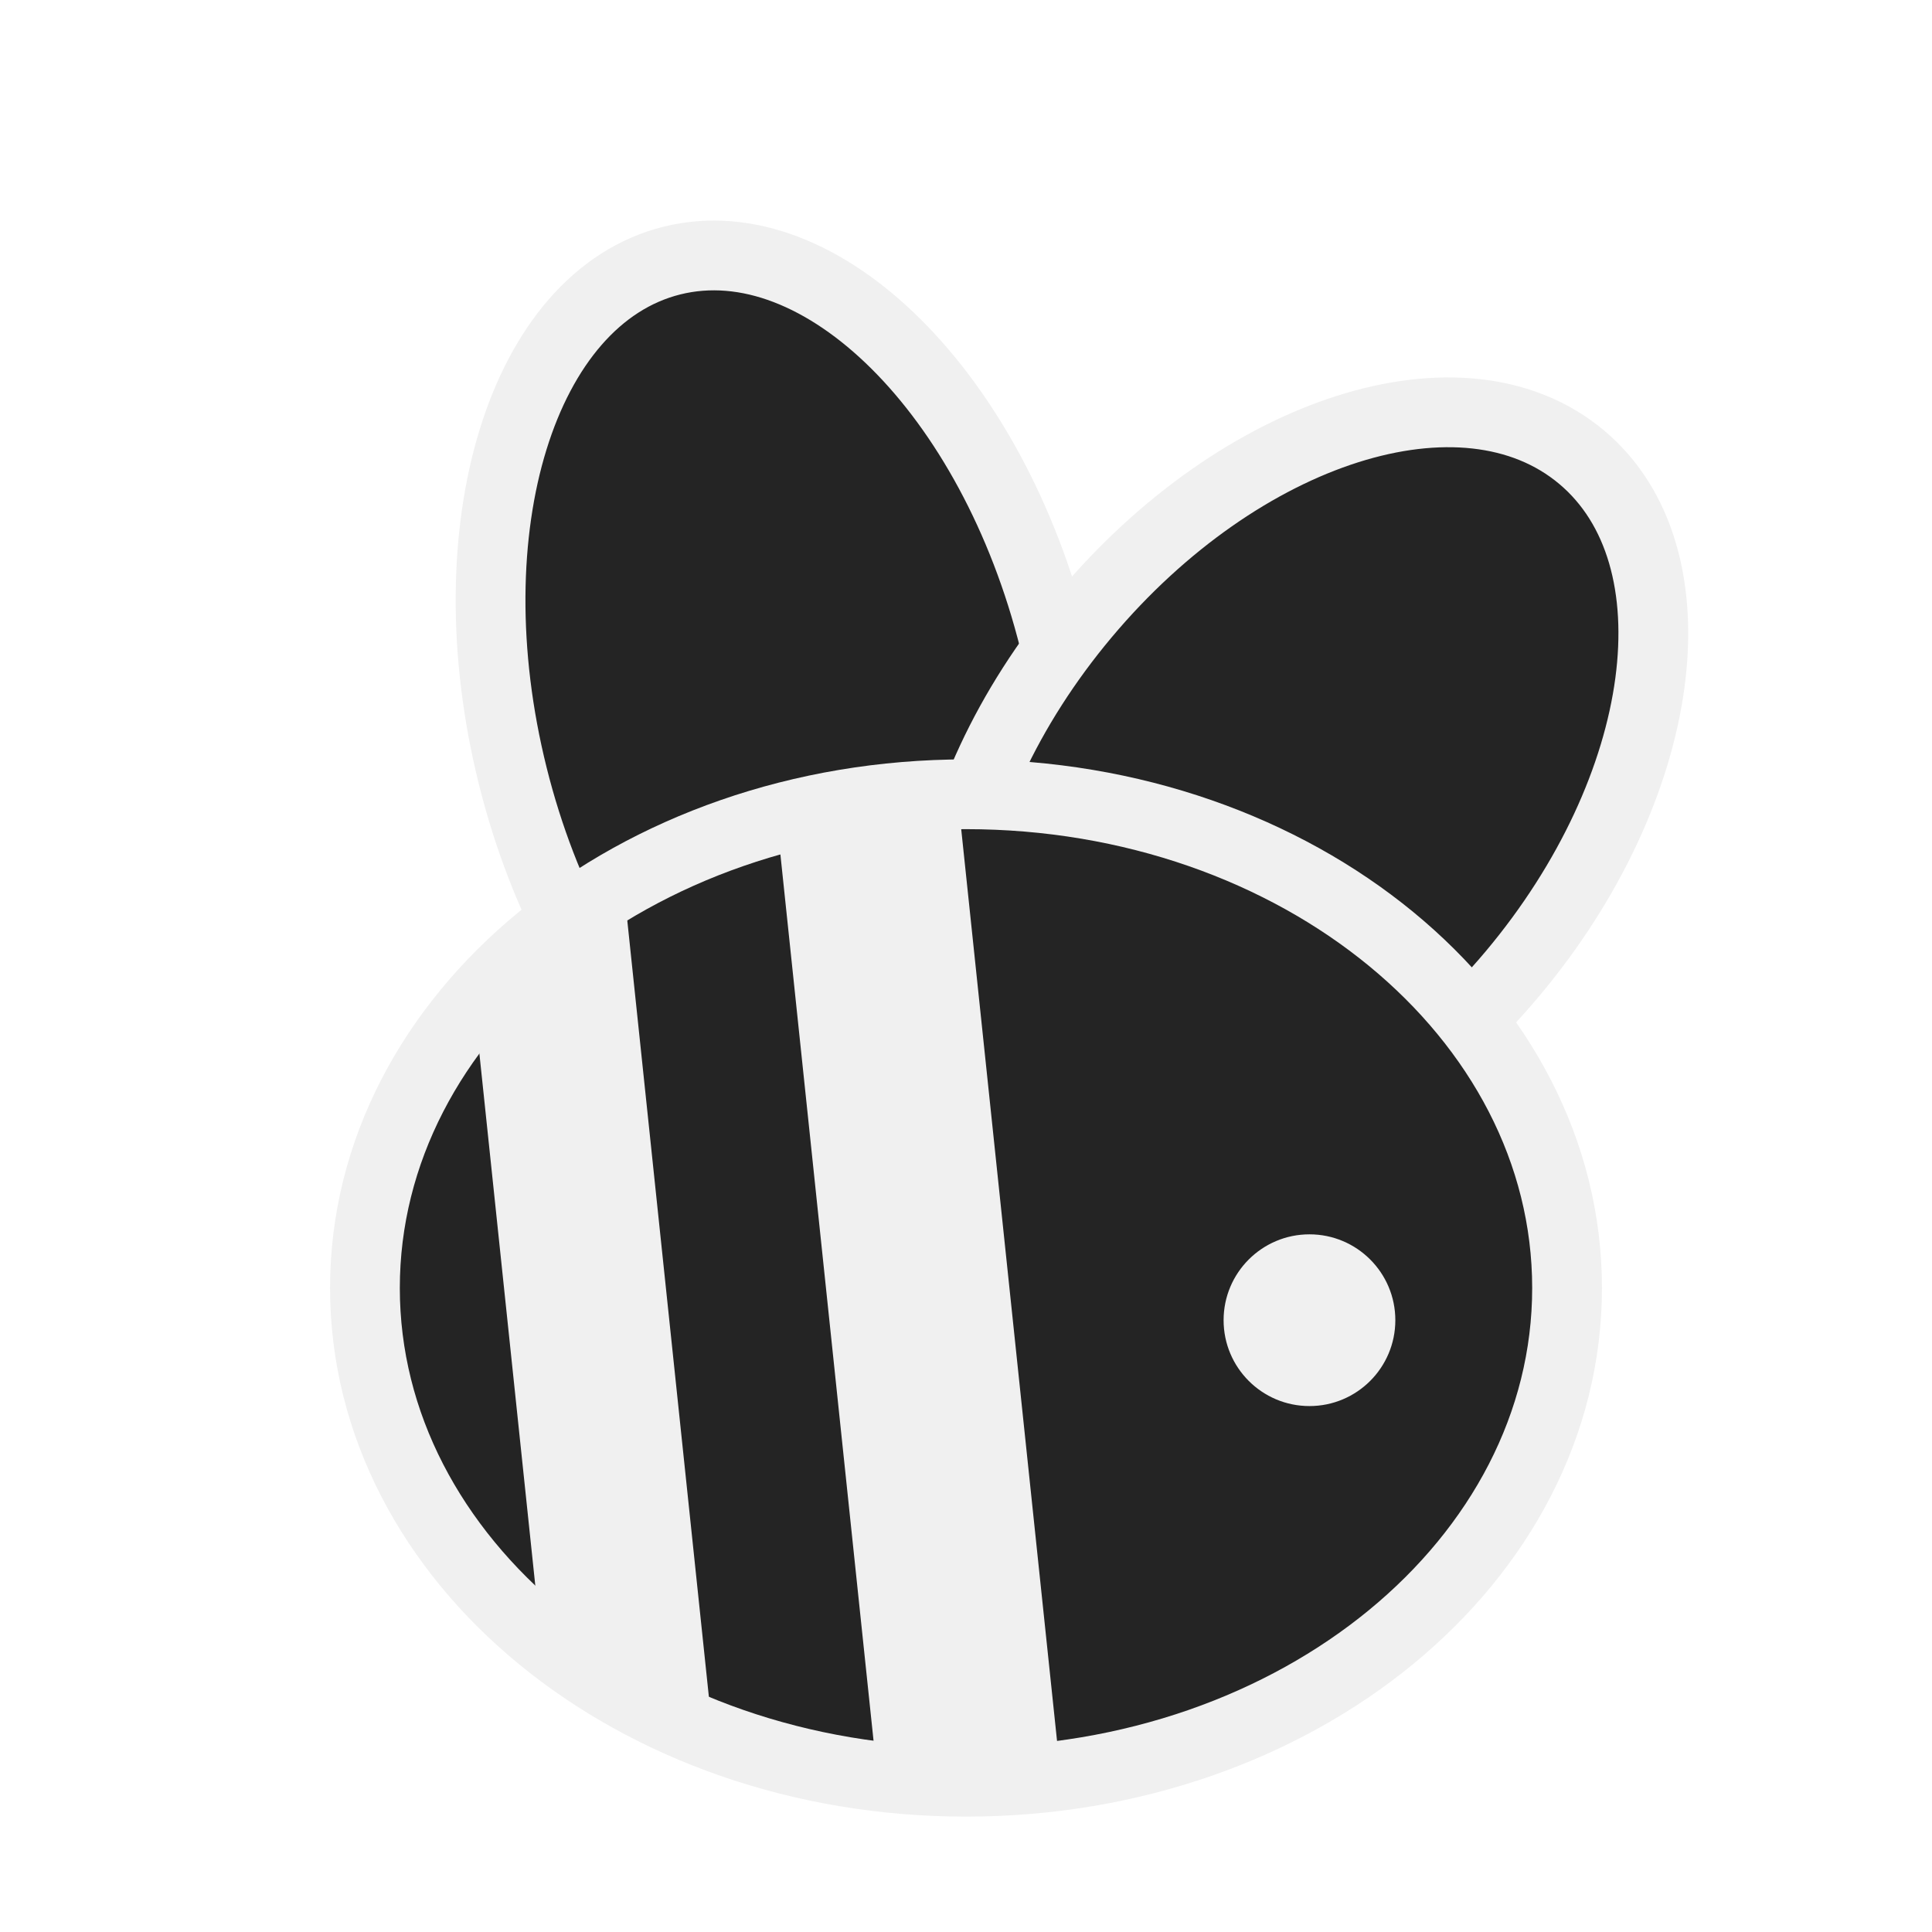
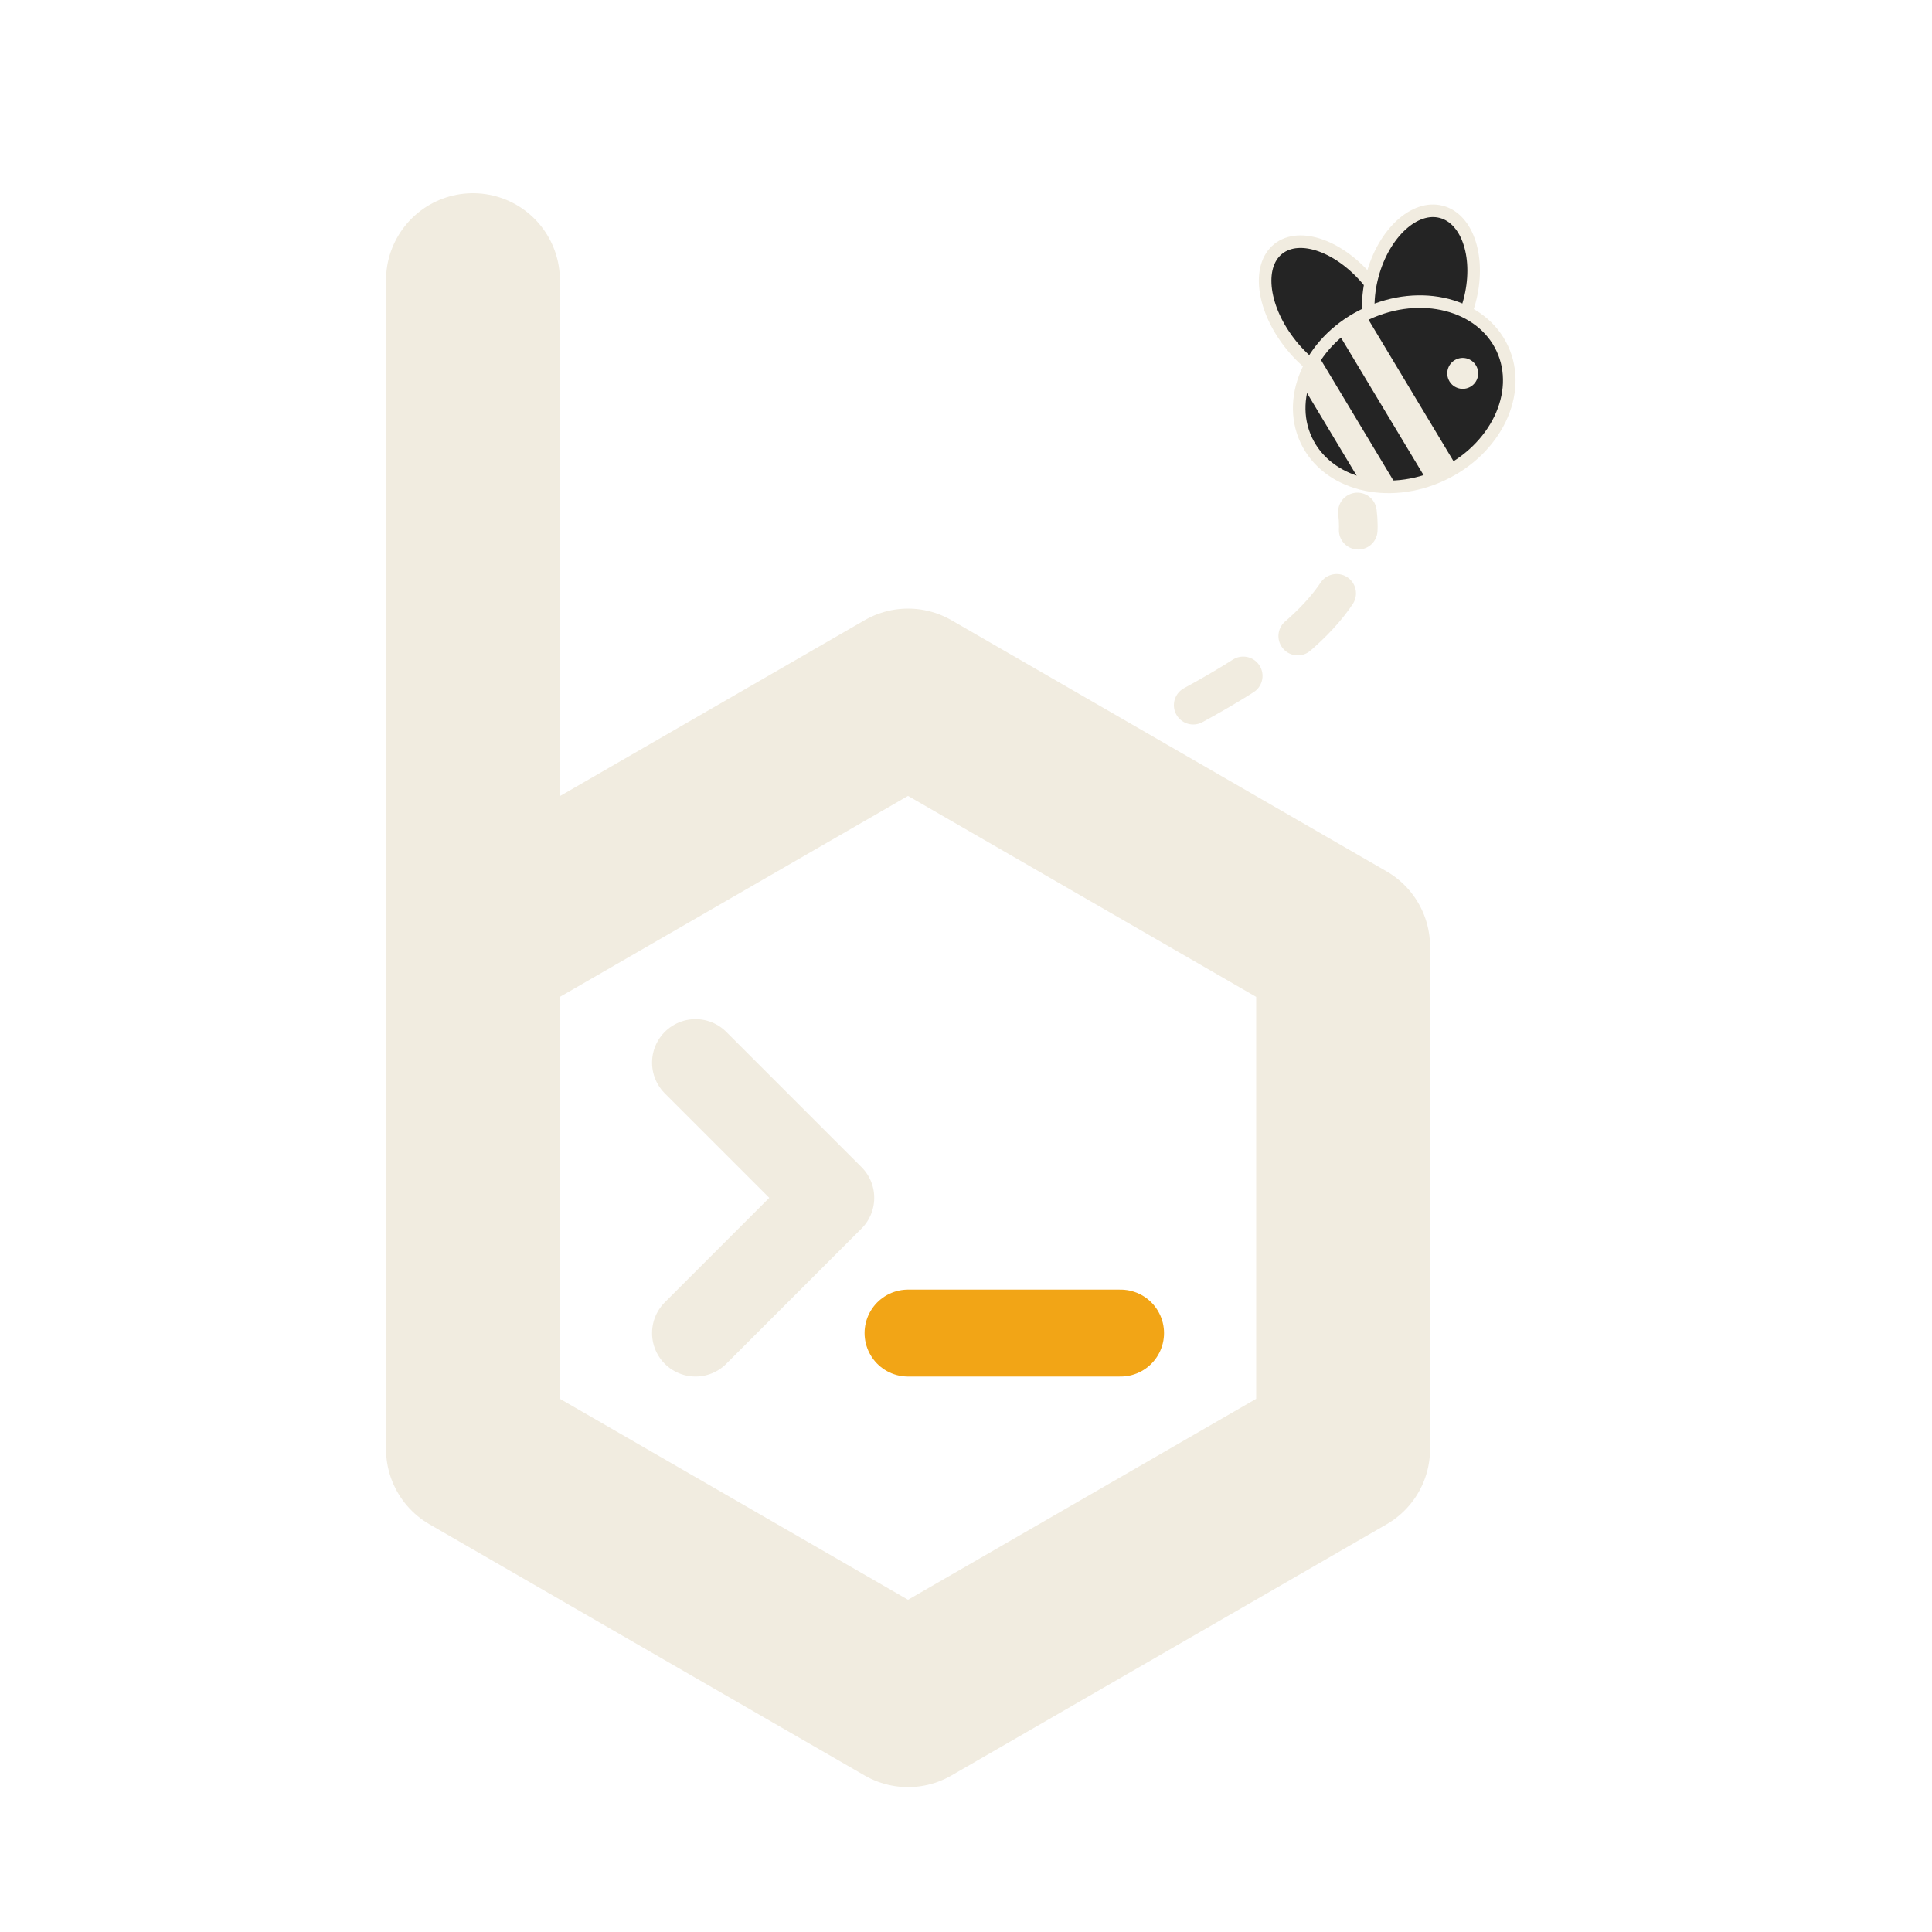
- <svg xmlns="http://www.w3.org/2000/svg" viewBox="-9 -11 18 18" width="512" height="512" role="img" aria-labelledby="title">
-   <defs>
-     <clipPath id="body">
-       <ellipse cx="0" cy="1" rx="5.6" ry="4.6" />
-     </clipPath>
-   </defs>
-   <g fill="#242424" stroke="#F0F0F0" stroke-width="0.65">
-     <ellipse cx="-1.7" cy="-4.4" rx="2.6" ry="4.3" transform="rotate(-14 -1.7 -4.4)" />
-     <ellipse cx="3.1" cy="-3.6" rx="2.6" ry="4.1" transform="rotate(40 3.1 -3.6)" />
-   </g>
-   <ellipse cx="0" cy="1" rx="5.6" ry="4.6" fill="#242424" stroke="#F0F0F0" stroke-width="0.65" />
-   <g fill="#F0F0F0" clip-path="url(#body)">
-     <rect x="-4.3" y="-5" width="1.5" height="12" transform="rotate(-6 -3.55 1)" />
-     <rect x="-1.3" y="-5" width="1.7" height="12" transform="rotate(-6 -0.45 1)" />
-     <circle cx="3.2" cy="1.3" r="0.8" />
+ <svg xmlns="http://www.w3.org/2000/svg" viewBox="7 0 100 100" width="512" height="512" role="img" aria-labelledby="title">
+   <path d="M31.48 14.5 V75 L54 88 L76.52 75 V49 L54 36 L31.48 49" fill="none" stroke="#F1ECE0" stroke-width="9" stroke-linecap="round" stroke-linejoin="round" />
+   <path d="M43 55 l7 7 l-7 7" fill="none" stroke="#F1ECE0" stroke-width="4.5" stroke-linecap="round" stroke-linejoin="round" />
+   <path d="M54 69 H65" stroke="#F2A516" stroke-width="4.5" stroke-linecap="round" />
+   <path d="M68.76 36.5 C74.26 33.5 77.76 30.5 77.26 26.5" fill="none" stroke="#F1ECE0" stroke-width="2" stroke-dasharray="3 3.5" stroke-linecap="round" />
+   <g transform="translate(79.26 19.5) rotate(-25) scale(1)">
+     <defs>
+       <clipPath id="body">
+         <ellipse cx="0" cy="1" rx="5.6" ry="4.6" />
+       </clipPath>
+     </defs>
+     <g fill="#242424" stroke="#F1ECE0" stroke-width="0.65">
+       <ellipse cx="-1.7" cy="-4.4" rx="2.6" ry="4.3" transform="rotate(-14 -1.7 -4.4)" />
+       <ellipse cx="3.1" cy="-3.6" rx="2.6" ry="4.1" transform="rotate(40 3.1 -3.6)" />
+     </g>
+     <ellipse cx="0" cy="1" rx="5.6" ry="4.6" fill="#242424" stroke="#F1ECE0" stroke-width="0.65" />
+     <g fill="#F1ECE0" clip-path="url(#body)">
+       <rect x="-4.3" y="-5" width="1.5" height="12" transform="rotate(-6 -3.55 1)" />
+       <rect x="-1.3" y="-5" width="1.7" height="12" transform="rotate(-6 -0.45 1)" />
+       <circle cx="3.2" cy="1.3" r="0.8" />
+     </g>
  </g>
</svg>
